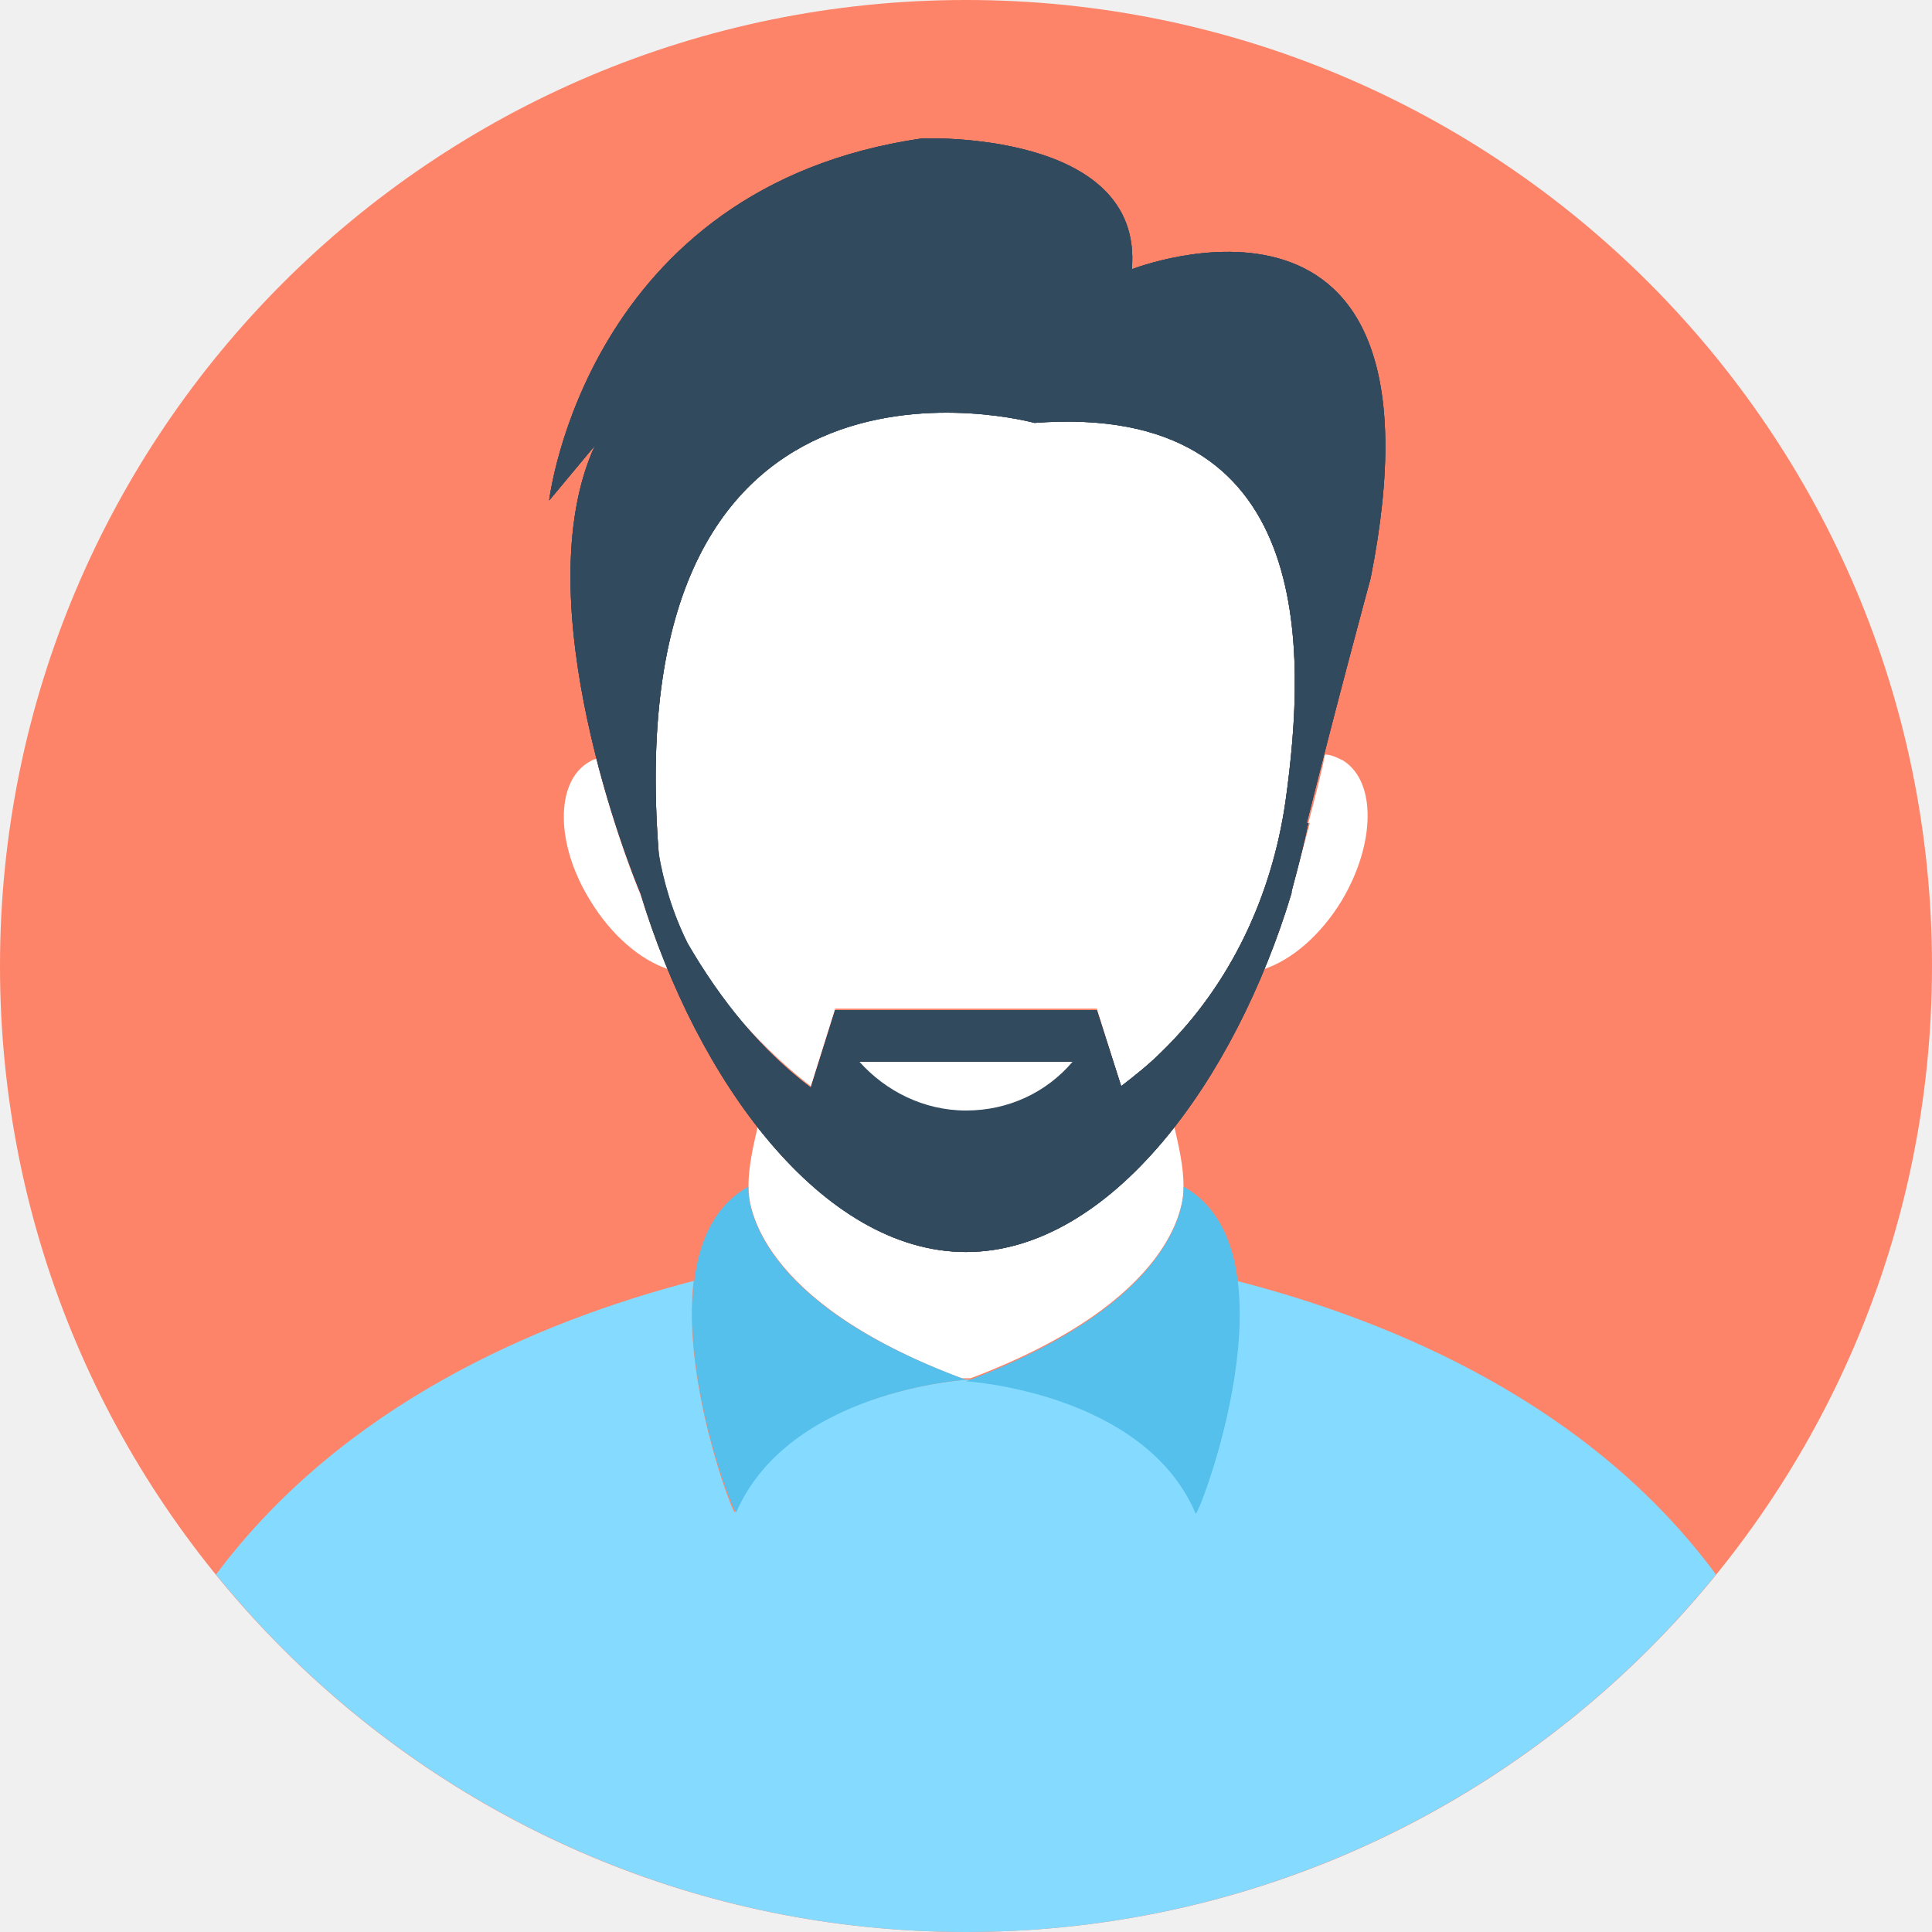
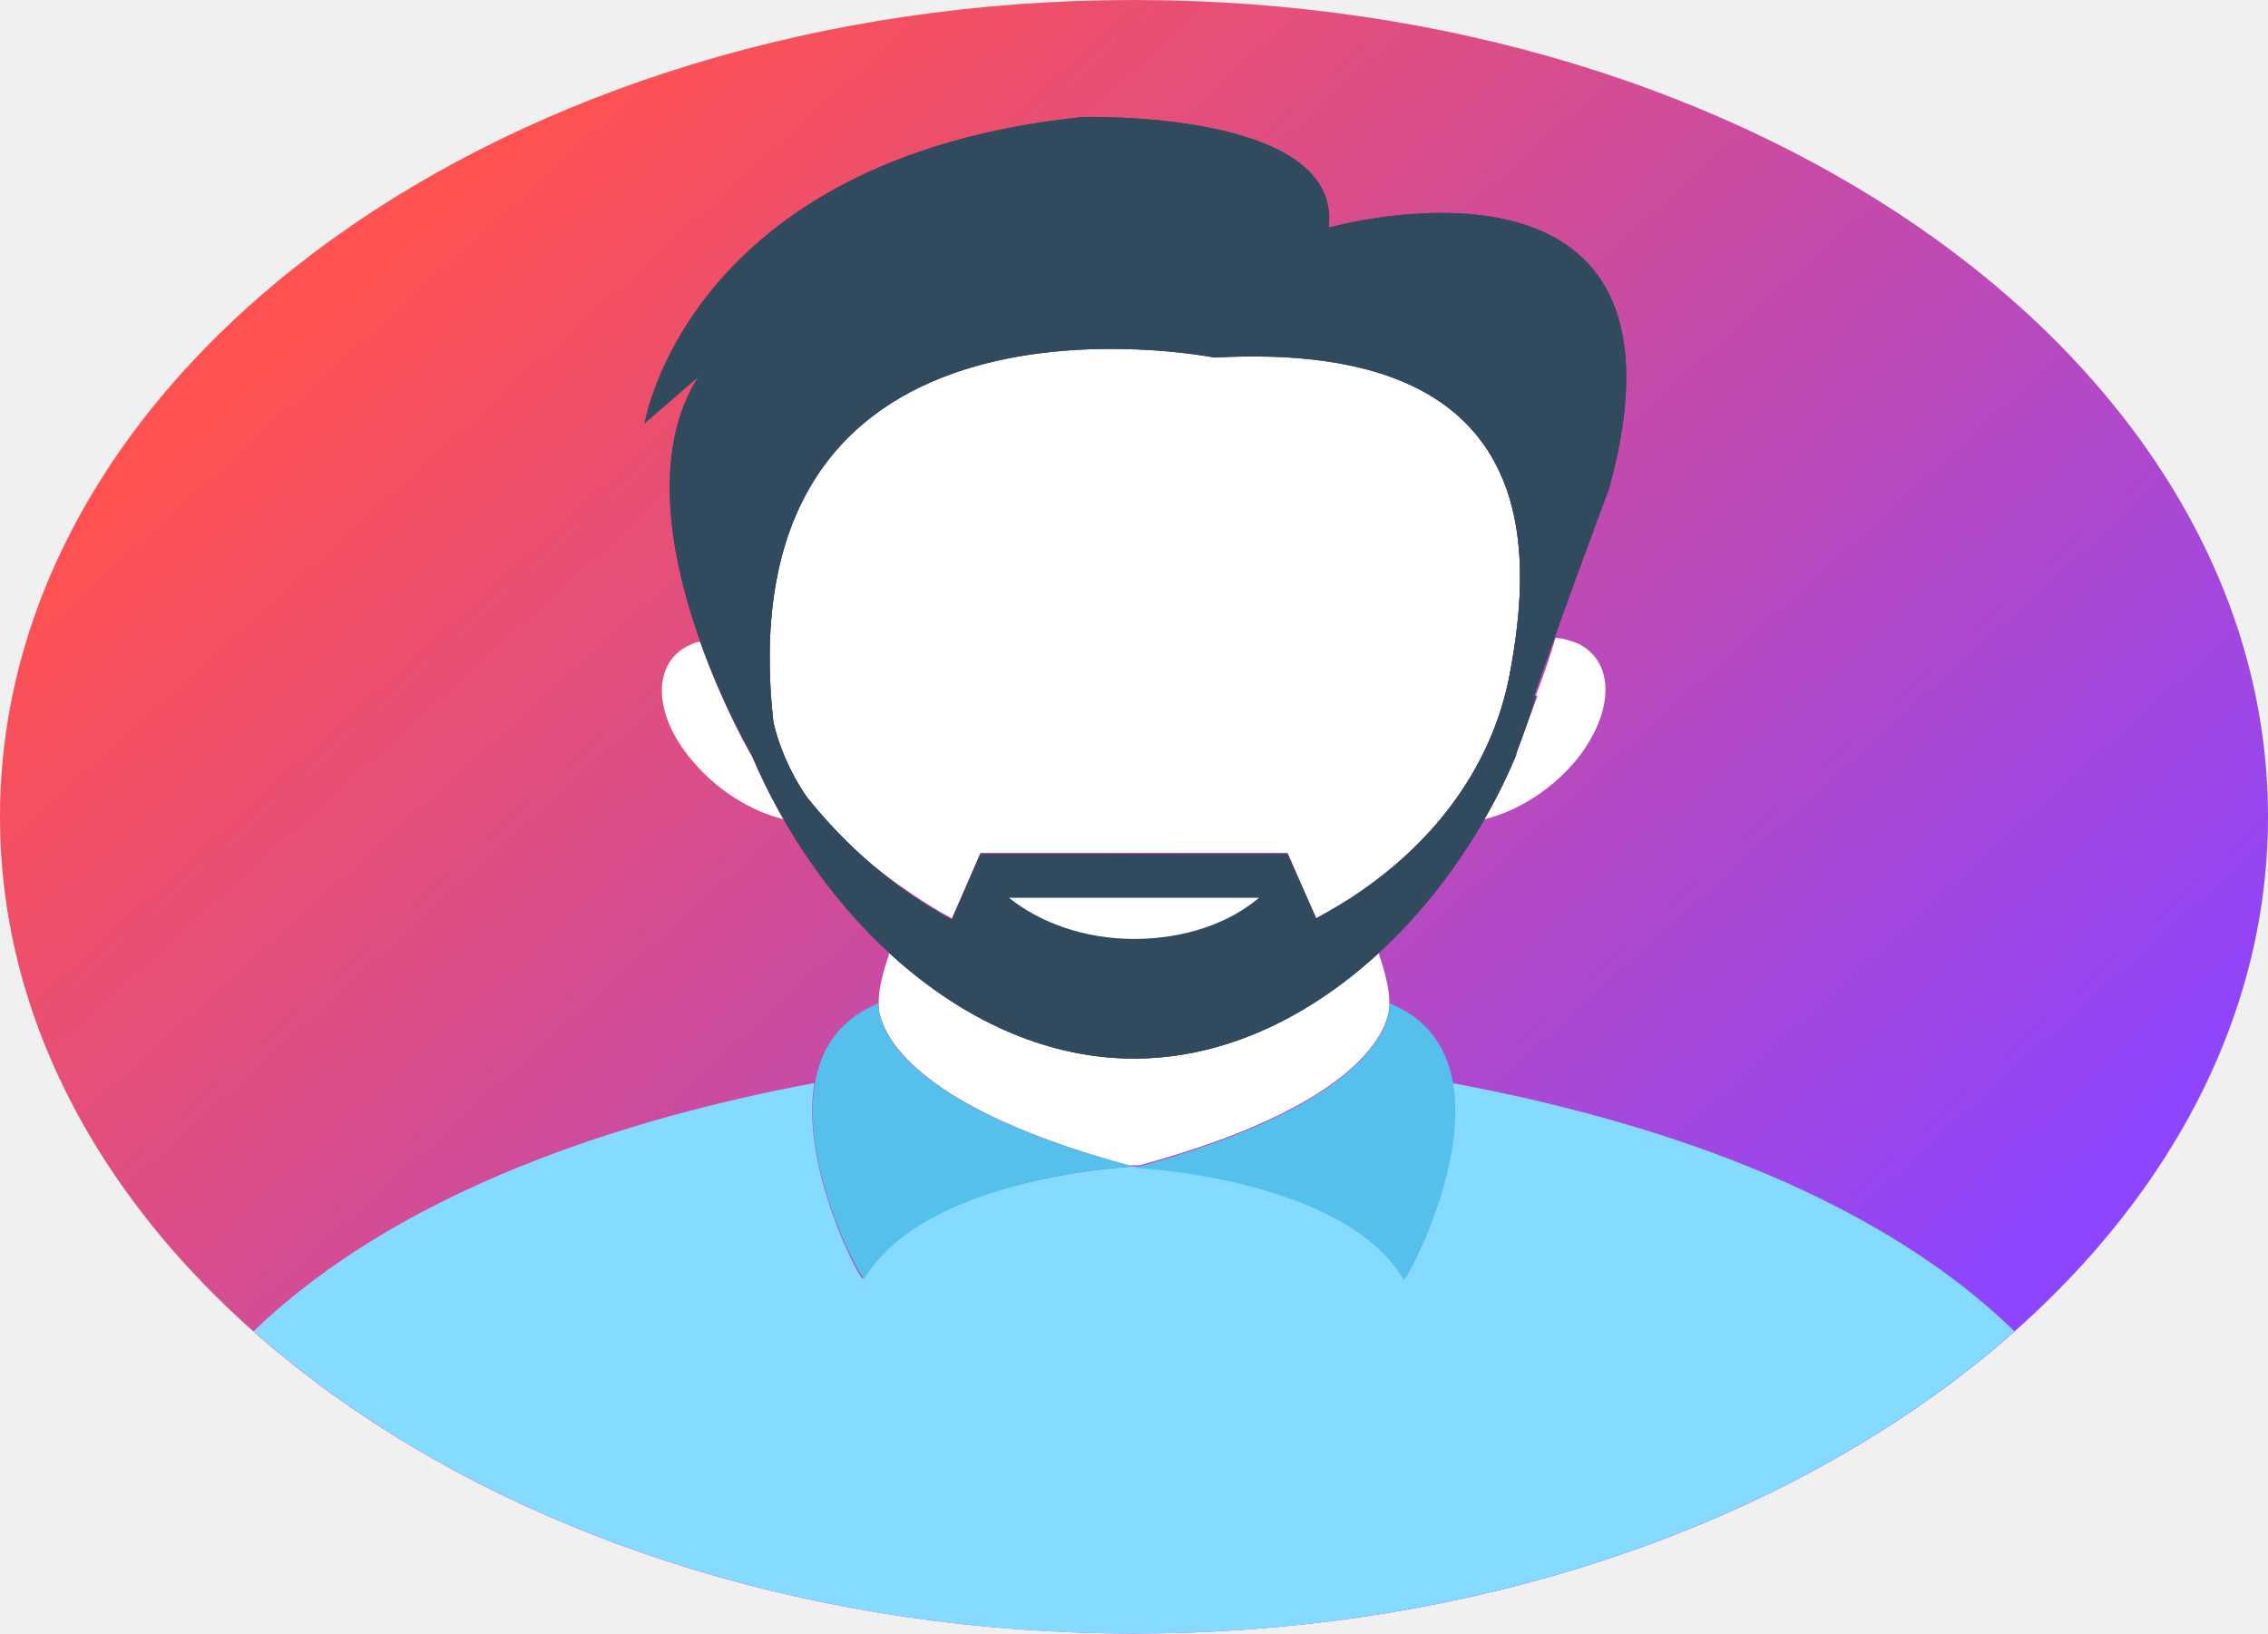
- <svg xmlns="http://www.w3.org/2000/svg" version="1.1" id="Layer_1" x="0px" y="0px" viewBox="0 0 508 508" style="enable-background:new 0 0 508 508;" xml:space="preserve">
-   <circle style="fill:#FD8469;" cx="254" cy="254" r="254" />
-   <g>
-     <path style="fill:#84DBFF;" d="M255.2,362.8c-0.4,0-0.8,0.4-1.2,0.4c-0.4,0-0.8-0.4-1.2-0.4H255.2z" />
-     <path style="fill:#84DBFF;" d="M451.2,414c-46.4,57.2-117.6,94-197.2,94s-150.8-36.8-197.2-94c33.2-44.4,84-66.4,125.6-77.2   c-3.2,26.4,10.4,61.6,10.8,60.8c14-32,60.8-34.8,60.8-34.8s46.8,2.8,60.4,34.8c0.4,0.8,14.4-34.4,10.8-60.8   C367.2,347.6,418.4,369.6,451.2,414z" />
-   </g>
-   <path style="fill:#FFFFFF;" d="M311.2,312c0,0,0,0,0,0.4c0,4-2,29.6-56,50h-2.4c-54-20.4-56-46-56-50c0-0.4,0-0.4,0-0.4  c0-5.2,1.2-10.4,2.4-15.6c15.6,19.6,34.4,32.8,54.8,32.8s39.2-13.2,54.8-32.8C310,301.6,311.2,306.8,311.2,312z" />
-   <g>
-     <path style="fill:#54C0EB;" d="M311.2,312c0,0,2.8,28.8-57.2,51.2c0,0,46.8,2.8,60.4,34.8C315.2,398.8,342,329.2,311.2,312z" />
-     <path style="fill:#54C0EB;" d="M196.8,312c-30.8,17.2-4,86.8-3.2,85.6c14-32,60.4-34.8,60.4-34.8C194,340.8,196.8,312,196.8,312z" />
-   </g>
-   <g>
-     <path style="fill:#FFFFFF;" d="M338,210.8c-3.6,24.8-14.4,48-32.4,65.6c-3.6,3.6-6.8,6.4-10.8,9.2l-6.4-20.4h-68.8l-6.4,20.4   c-12.8-9.6-39.6-36.4-40-61.6C162,80.4,272,110.8,272,110.8C346,105.6,343.6,170.8,338,210.8z" />
-     <path style="fill:#FFFFFF;" d="M352.8,236.8c-5.6,9.2-13.2,15.6-20.4,18c2.8-6.4,5.2-13.2,7.2-20c0,0,0,0,0-0.4   c1.6-6,3.2-12,4.8-18H344c1.6-6,3.2-12,4.4-18c1.6,0,3.2,0.8,4.8,1.6C362,205.6,361.6,222,352.8,236.8z" />
-     <path style="fill:#FFFFFF;" d="M175.6,254.8c-7.2-2.4-14.8-8.8-20.4-18c-9.2-14.8-9.2-31.2-0.4-36.4c0.8-0.4,1.2-0.8,2-0.8   c4.8,18.8,10.4,32.8,11.6,35.6C170.4,241.6,172.8,248.4,175.6,254.8z" />
-   </g>
-   <path id="SVGCleanerId_0" style="fill:#324A5E;" d="M297.6,70.8c3.2-36.8-55.2-34.4-55.2-34.4c-88.4,12.8-98,95.2-98,95.2l12-14.4  c-18.8,41.2,9.6,112,12,117.6c14.8,49.2,47.6,94.4,85.6,94.4s70.8-45.2,85.6-94.4l0,0c0,0,0,0,0-0.4c1.6-6,3.2-12,4.4-18h-0.4  c8-32,16.8-64.4,16.8-64.4C383.2,37.2,297.6,70.8,297.6,70.8z M338,210.8c-3.6,24.8-14.4,48-32.4,65.6c-3.6,3.6-7.2,6.4-10.8,9.2  l-6.4-20h-68.8l-6.4,20.4c-12.8-9.6-23.6-22.8-32.4-38c-4-8-6.4-16.4-7.6-23.6C162,80.8,272,111.2,272,111.2  C346,105.6,343.6,170.8,338,210.8z" />
-   <g>
-     <path id="SVGCleanerId_0_1_" style="fill:#324A5E;" d="M297.6,70.8c3.2-36.8-55.2-34.4-55.2-34.4c-88.4,12.8-98,95.2-98,95.2   l12-14.4c-18.8,41.2,9.6,112,12,117.6c14.8,49.2,47.6,94.4,85.6,94.4s70.8-45.2,85.6-94.4l0,0c0,0,0,0,0-0.4c1.6-6,3.2-12,4.4-18   h-0.4c8-32,16.8-64.4,16.8-64.4C383.2,37.2,297.6,70.8,297.6,70.8z M338,210.8c-3.6,24.8-14.4,48-32.4,65.6   c-3.6,3.6-7.2,6.4-10.8,9.2l-6.4-20h-68.8l-6.4,20.4c-12.8-9.6-23.6-22.8-32.4-38c-4-8-6.4-16.4-7.6-23.6   C162,80.8,272,111.2,272,111.2C346,105.6,343.6,170.8,338,210.8z" />
-   </g>
-   <path style="fill:#324A5E;" d="M297.6,70.8c3.2-36.8-55.2-34.4-55.2-34.4c-88.4,12.8-98,95.2-98,95.2l12-14.4  c-18.8,41.2,9.6,112,12,117.6c14.8,49.2,47.6,94.4,85.6,94.4s70.8-45.2,85.6-94.4l0,0c0,0,0,0,0-0.4c1.6-6,3.2-12,4.4-18h-0.4  c8-32,16.8-64.4,16.8-64.4C383.2,37.2,297.6,70.8,297.6,70.8z M338,210.8c-3.6,24.8-14.4,48-32.4,65.6c-3.6,3.6-7.2,6.4-10.8,9.2  l-6.4-20h-68.8l-6.4,20.4c-12.8-9.6-39.6-36.4-40-61.6C162,80.8,272,111.2,272,111.2C346,105.6,343.6,170.8,338,210.8z" />
-   <path style="fill:#FFFFFF;" d="M226,279.2c6.8,7.6,16.8,12.8,28,12.8c11.2,0,21.2-4.8,28-12.8H226z" />
-   <g>
- </g>
-   <g>
- </g>
-   <g>
- </g>
-   <g>
- </g>
-   <g>
- </g>
-   <g>
- </g>
-   <g>
- </g>
-   <g>
- </g>
-   <g>
- </g>
-   <g>
- </g>
-   <g>
- </g>
-   <g>
- </g>
-   <g>
- </g>
-   <g>
- </g>
-   <g>
- </g>
+ <svg xmlns="http://www.w3.org/2000/svg" width="218" height="157" viewBox="0 0 218 157" fill="none">
+   <path d="M109 157C169.199 157 218 121.854 218 78.5C218 35.146 169.199 0 109 0C48.801 0 0 35.146 0 78.5C0 121.854 48.801 157 109 157Z" fill="url(#paint0_linear)" />
+   <path d="M109.515 112.125C109.343 112.125 109.172 112.248 109 112.248C108.828 112.248 108.657 112.125 108.485 112.125H109.515Z" fill="#84DBFF" />
+   <path d="M193.625 127.949C173.713 145.627 143.159 157 109 157C74.841 157 44.287 145.627 24.375 127.949C38.622 114.227 60.422 107.428 78.274 104.09C76.901 112.249 82.737 123.128 82.909 122.88C88.916 112.991 109 112.125 109 112.125C109 112.125 129.083 112.991 134.92 122.88C135.091 123.128 141.099 112.249 139.554 104.09C157.578 107.428 179.55 114.227 193.625 127.949Z" fill="#84DBFF" />
+   <path d="M133.547 96.425C133.547 96.425 133.547 96.425 133.547 96.549C133.547 97.785 132.688 105.697 109.515 112.002H108.485C85.312 105.697 84.454 97.785 84.454 96.549C84.454 96.425 84.454 96.425 84.454 96.425C84.454 94.818 84.969 93.211 85.484 91.604C92.178 97.661 100.246 101.741 109 101.741C117.754 101.741 125.822 97.661 132.517 91.604C133.032 93.211 133.547 94.818 133.547 96.425Z" fill="white" />
+   <path d="M133.546 96.425C133.546 96.425 134.748 105.326 109 112.249C109 112.249 129.083 113.114 134.92 123.004C135.263 123.251 146.764 101.741 133.546 96.425Z" fill="#54C0EB" />
+   <path d="M84.454 96.425C71.236 101.741 82.737 123.251 83.08 122.88C89.088 112.991 109 112.125 109 112.125C83.252 105.326 84.454 96.425 84.454 96.425Z" fill="#54C0EB" />
+   <path d="M145.047 65.149C143.502 72.813 138.868 79.983 131.143 85.423C129.598 86.535 128.225 87.401 126.509 88.266L123.762 81.961H94.238L91.491 88.266C85.999 85.299 74.498 77.016 74.326 69.228C69.52 24.848 116.724 34.243 116.724 34.243C148.48 32.636 147.45 52.787 145.047 65.149Z" fill="white" />
+   <path d="M151.398 73.184C148.995 76.028 145.734 78.005 142.644 78.747C143.846 76.769 144.876 74.668 145.734 72.566C145.734 72.566 145.734 72.566 145.734 72.442C146.42 70.588 147.107 68.734 147.794 66.879H147.622C148.309 65.025 148.995 63.171 149.51 61.316C150.197 61.316 150.883 61.564 151.57 61.811C155.346 63.542 155.175 68.61 151.398 73.184Z" fill="white" />
+   <path d="M75.356 78.747C72.266 78.005 69.005 76.028 66.602 73.184C62.654 68.61 62.654 63.542 66.43 61.935C66.773 61.811 66.945 61.687 67.288 61.687C69.348 67.498 71.751 71.824 72.266 72.69C73.124 74.668 74.154 76.769 75.356 78.747Z" fill="white" />
+   <path d="M127.71 21.881C129.083 10.508 104.022 11.25 104.022 11.25C66.087 15.206 61.967 40.672 61.967 40.672L67.117 36.221C59.049 48.954 71.236 70.835 72.266 72.566C78.617 87.772 92.693 101.741 109 101.741C125.307 101.741 139.383 87.772 145.734 72.566C145.734 72.566 145.734 72.566 145.734 72.442C146.42 70.588 147.107 68.734 147.622 66.879H147.45C150.883 56.99 154.66 46.976 154.66 46.976C164.444 11.497 127.71 21.881 127.71 21.881ZM145.047 65.149C143.502 72.813 138.868 79.984 131.143 85.423C129.598 86.535 128.054 87.401 126.509 88.266L123.762 82.085H94.238L91.491 88.39C85.998 85.423 81.364 81.343 77.587 76.646C75.871 74.173 74.841 71.577 74.326 69.352C69.52 24.972 116.724 34.367 116.724 34.367C148.48 32.636 147.45 52.787 145.047 65.149Z" fill="#324A5E" />
+   <path d="M127.71 21.881C129.083 10.508 104.022 11.25 104.022 11.25C66.087 15.206 61.967 40.672 61.967 40.672L67.117 36.221C59.049 48.954 71.236 70.835 72.266 72.566C78.617 87.772 92.693 101.741 109 101.741C125.307 101.741 139.383 87.772 145.734 72.566C145.734 72.566 145.734 72.566 145.734 72.442C146.42 70.588 147.107 68.734 147.622 66.879H147.45C150.883 56.99 154.66 46.976 154.66 46.976C164.444 11.497 127.71 21.881 127.71 21.881ZM145.047 65.149C143.502 72.813 138.868 79.984 131.143 85.423C129.598 86.535 128.054 87.401 126.509 88.266L123.762 82.085H94.238L91.491 88.39C85.998 85.423 81.364 81.343 77.587 76.646C75.871 74.173 74.841 71.577 74.326 69.352C69.52 24.972 116.724 34.367 116.724 34.367C148.48 32.636 147.45 52.787 145.047 65.149Z" fill="#324A5E" />
+   <path d="M96.984 86.288C99.902 88.637 104.194 90.244 109 90.244C113.806 90.244 118.098 88.761 121.016 86.288H96.984Z" fill="white" />
+   <defs>
+     <linearGradient id="paint0_linear" x1="22.325" y1="37.57" x2="141.745" y2="169.532" gradientUnits="userSpaceOnUse">
+       <stop stop-color="#FF5151" />
+       <stop offset="1" stop-color="#8C43FF" stop-opacity="0.99" />
+     </linearGradient>
+   </defs>
</svg>
